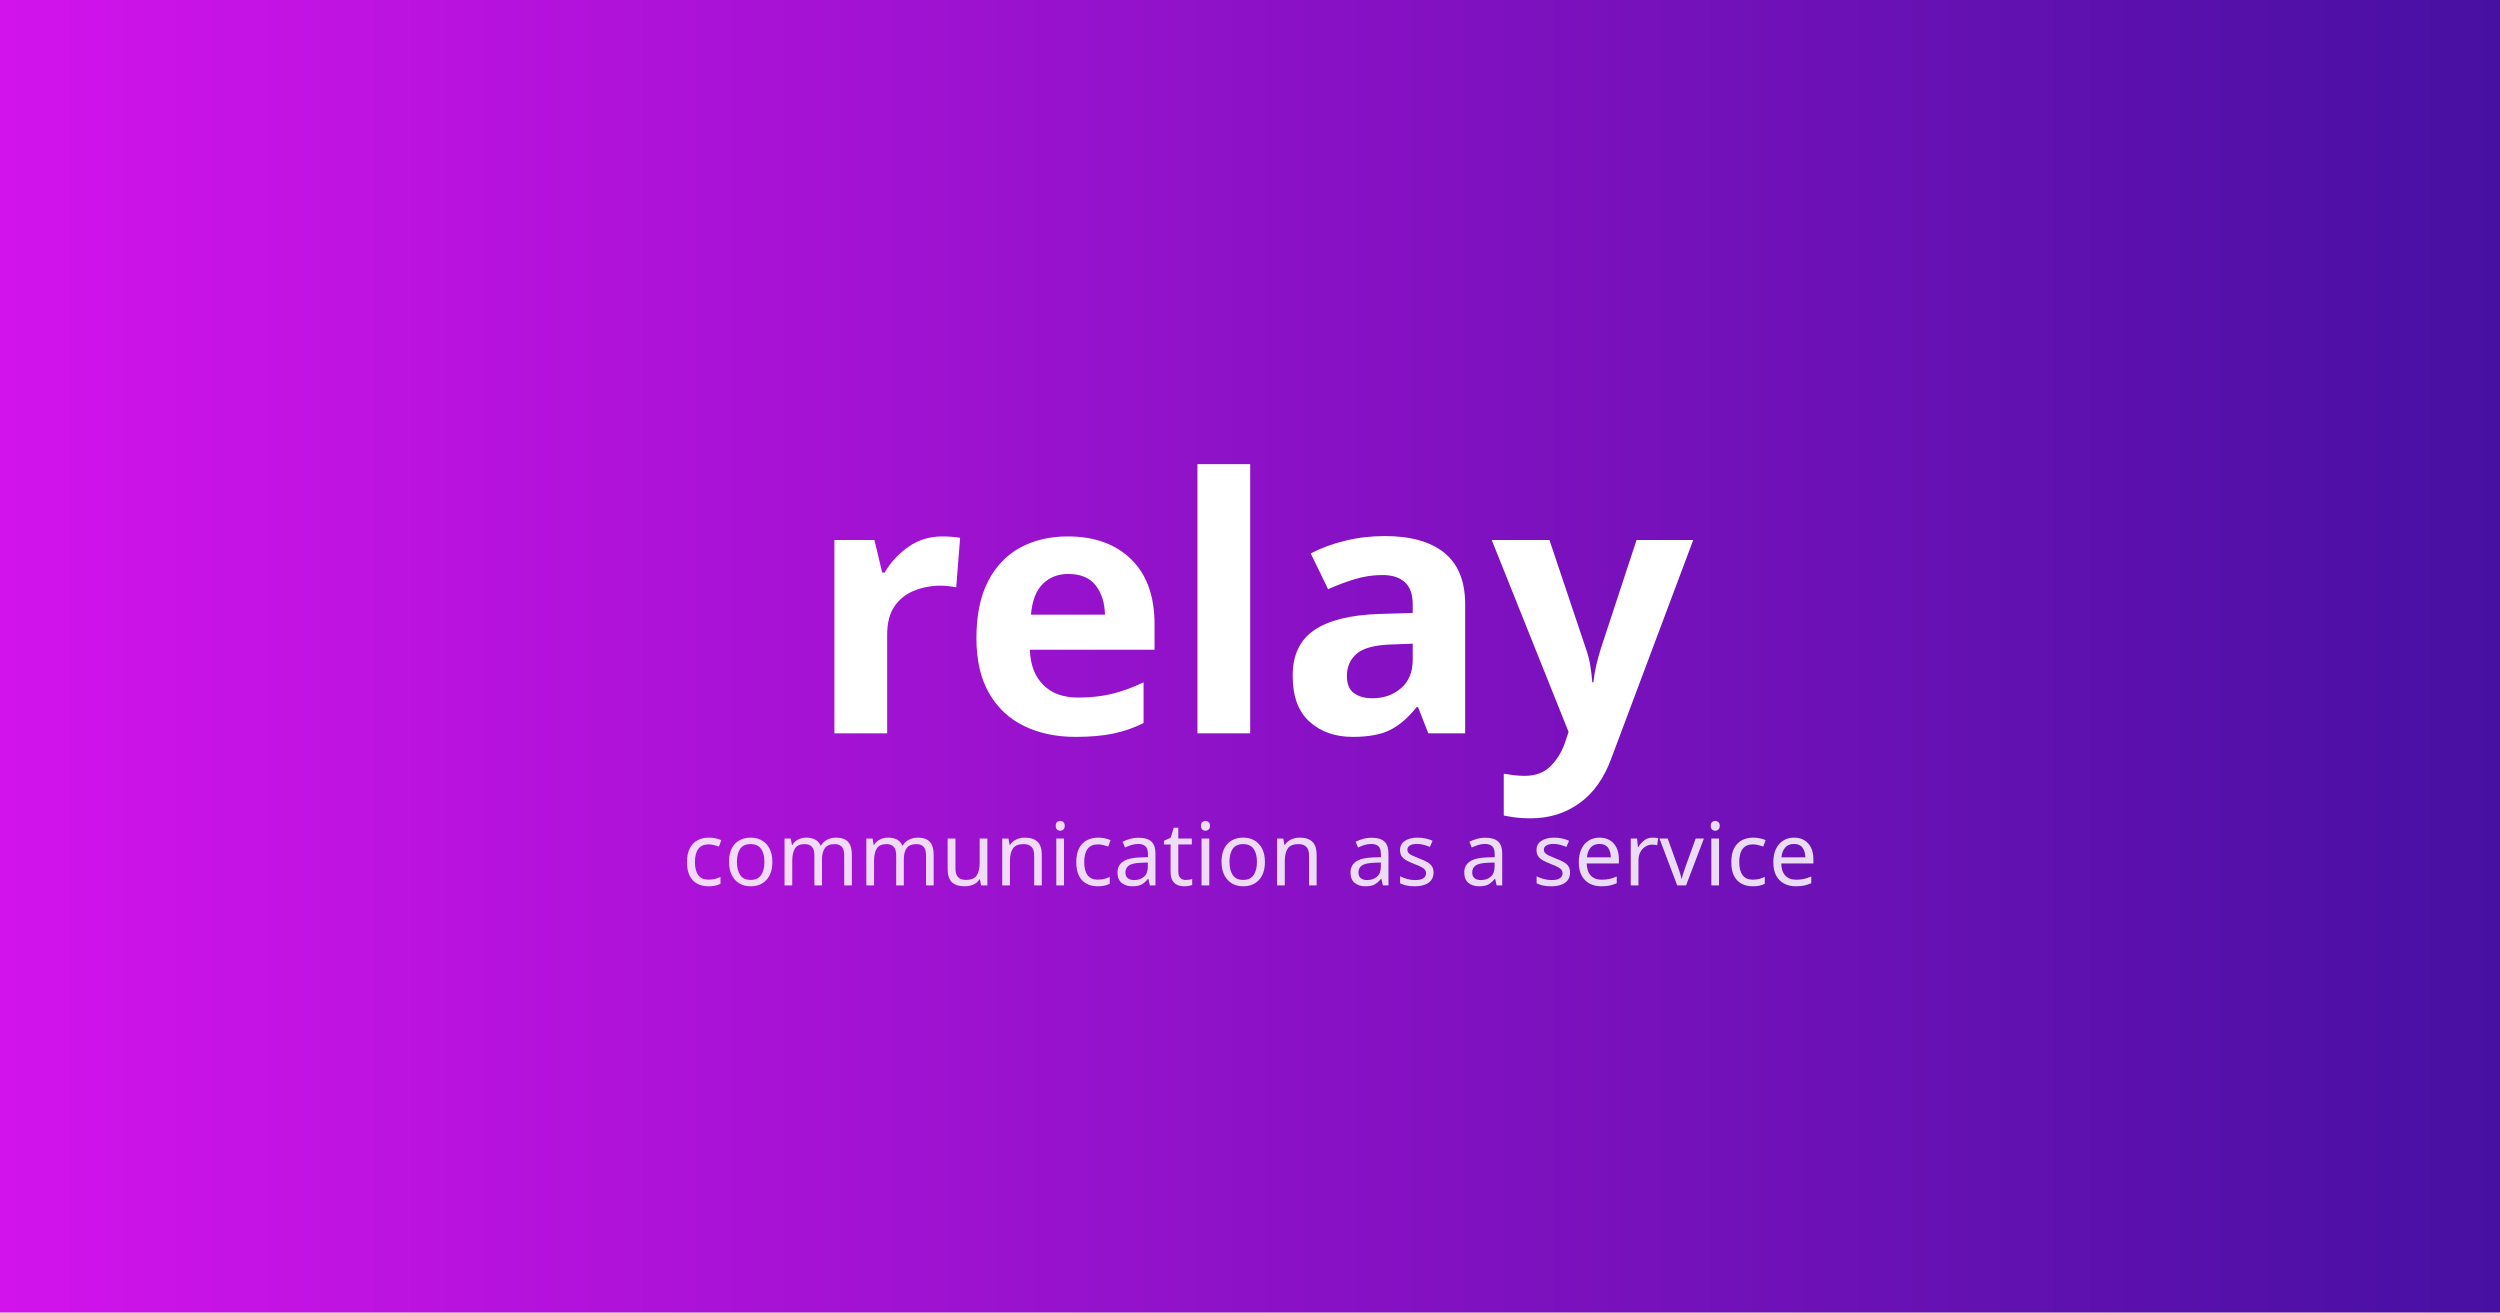
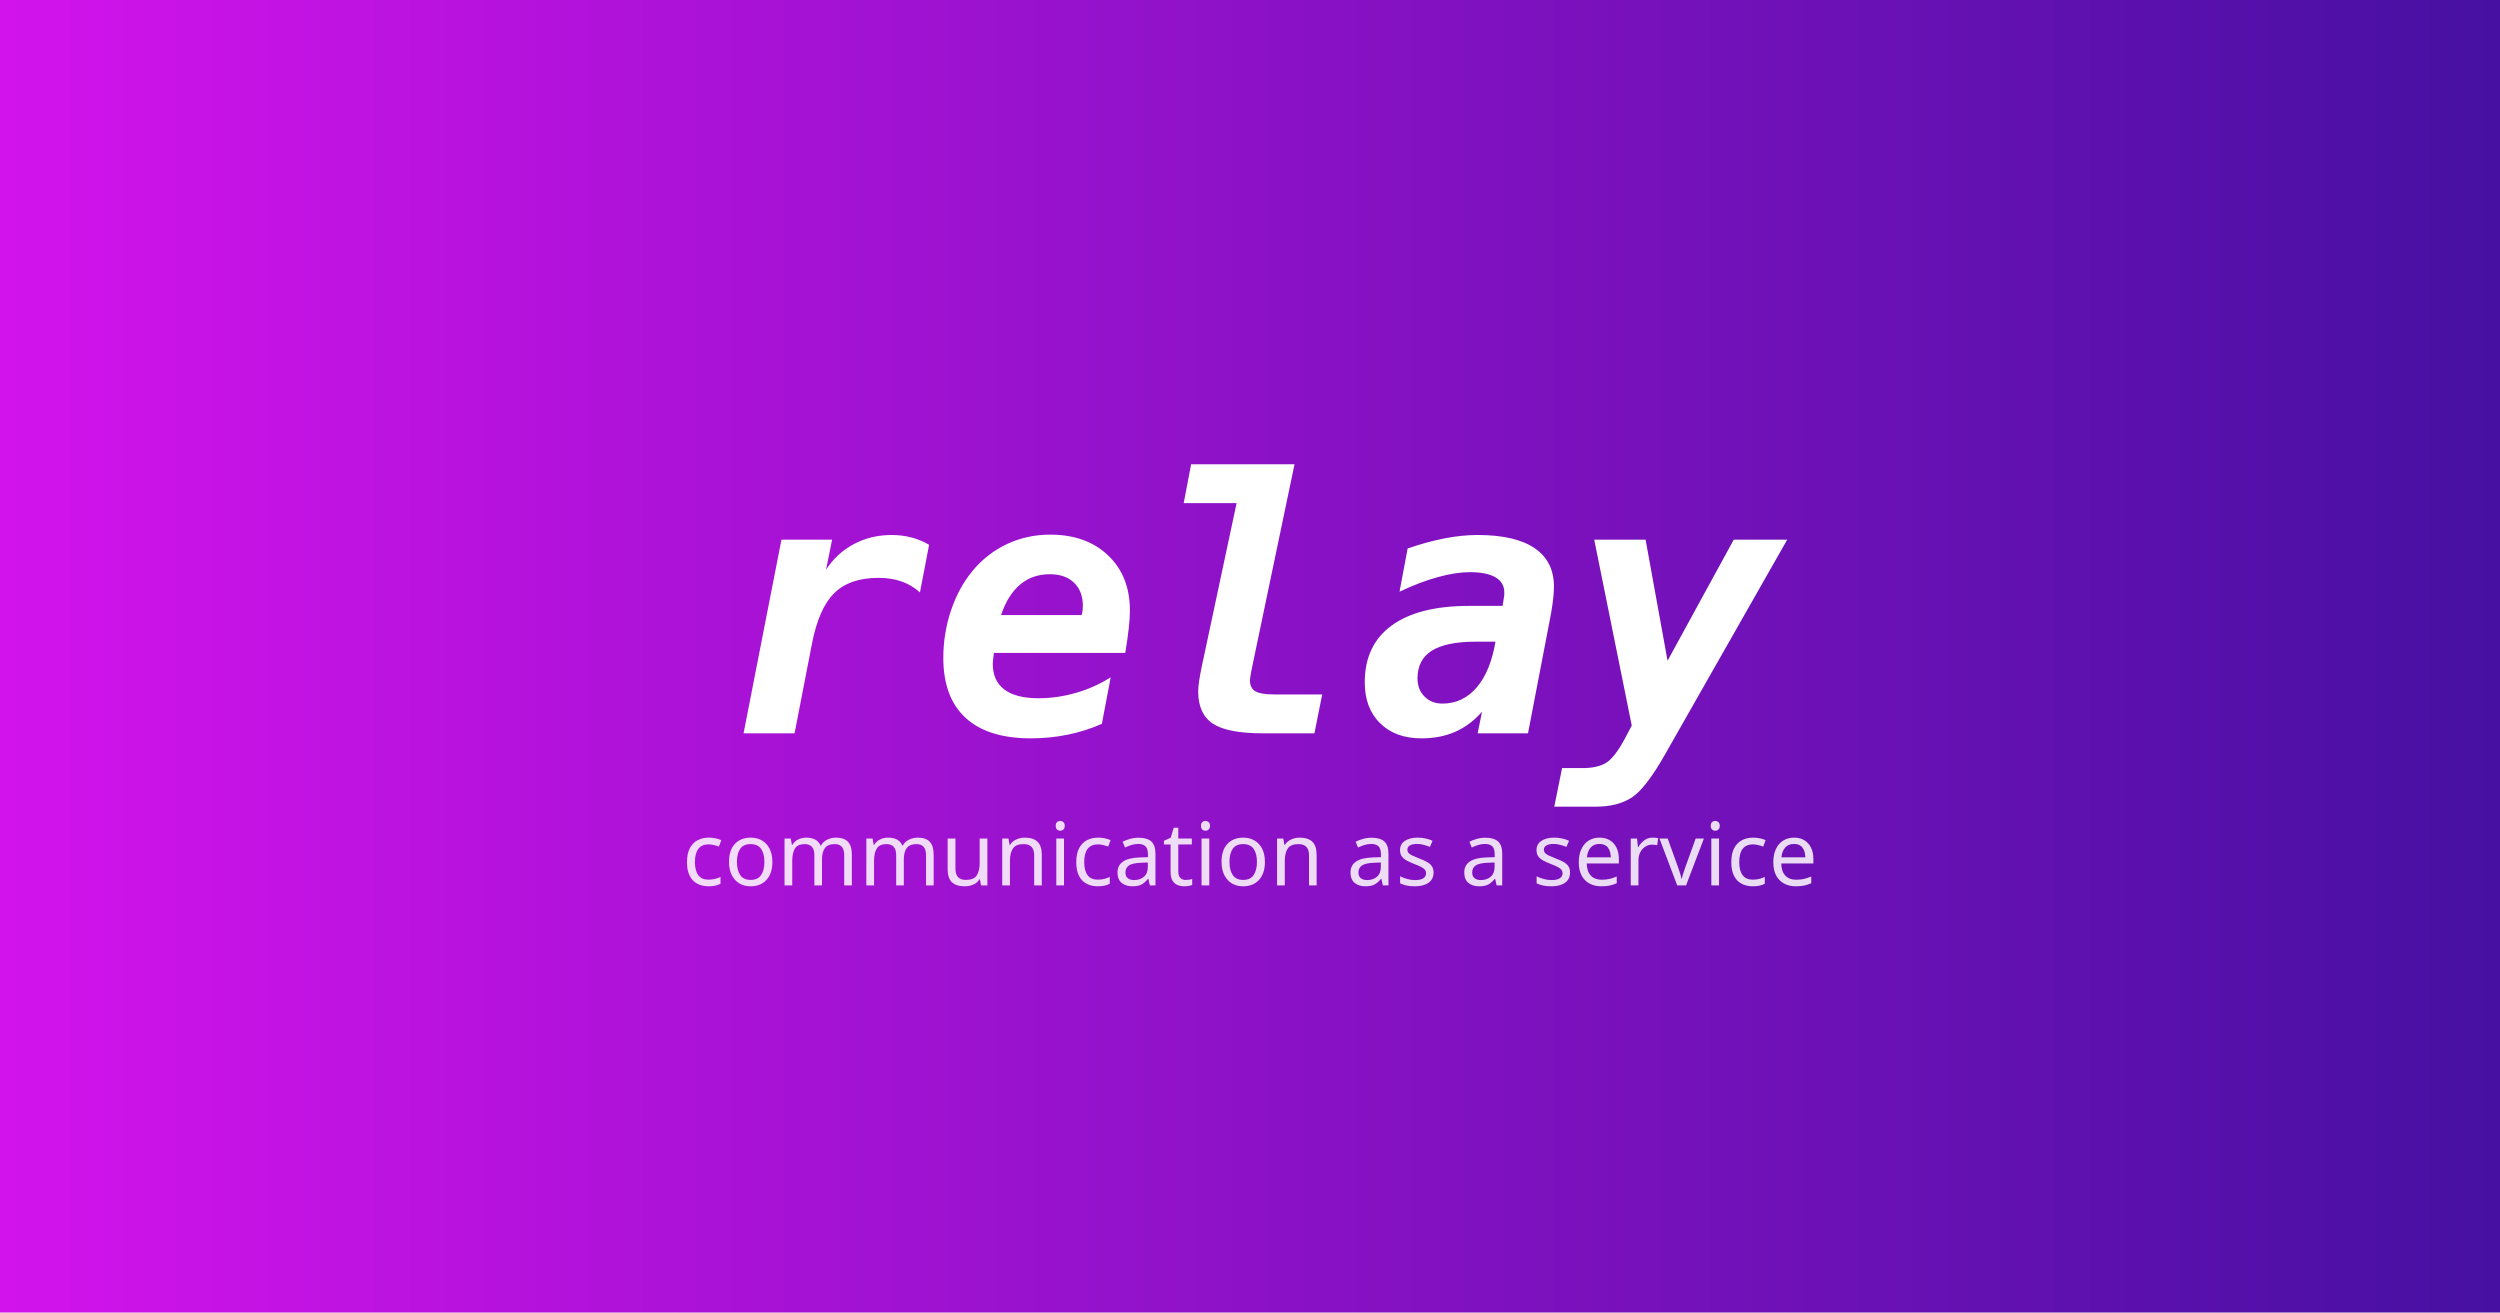
<svg xmlns="http://www.w3.org/2000/svg" version="1.2" baseProfile="tiny-ps" width="1200" height="630" viewBox="0 0 1200 630">
  <defs>
    <linearGradient id="relay-gradient" x1="0" y1="0" x2="1" y2="0">
      <stop offset="0" stop-color="#d313ec" />
      <stop offset="1" stop-color="#4610a2" />
    </linearGradient>
  </defs>
  <rect width="1200" height="630" fill="url(#relay-gradient)" />
-   <g text-anchor="middle" font-family="Geist Sans, ui-sans-serif, system-ui, sans-serif">
-     <text x="600" y="352" font-size="170" font-weight="bold" fill="#fff">relay</text>
-     <text x="600" y="425" font-size="42" fill="#fff" fill-opacity="0.85">communication as a service</text>
+   <g text-anchor="middle">
+     <text x="600" y="352" font-family="'Space Mono', monospace" font-size="170" font-style="italic" font-weight="bold" fill="#fff">relay</text>
+     <text x="600" y="425" font-family="'Fira Sans', ui-sans-serif, system-ui, sans-serif" font-size="42" fill="#fff" fill-opacity="0.85">communication as a service</text>
  </g>
</svg>
